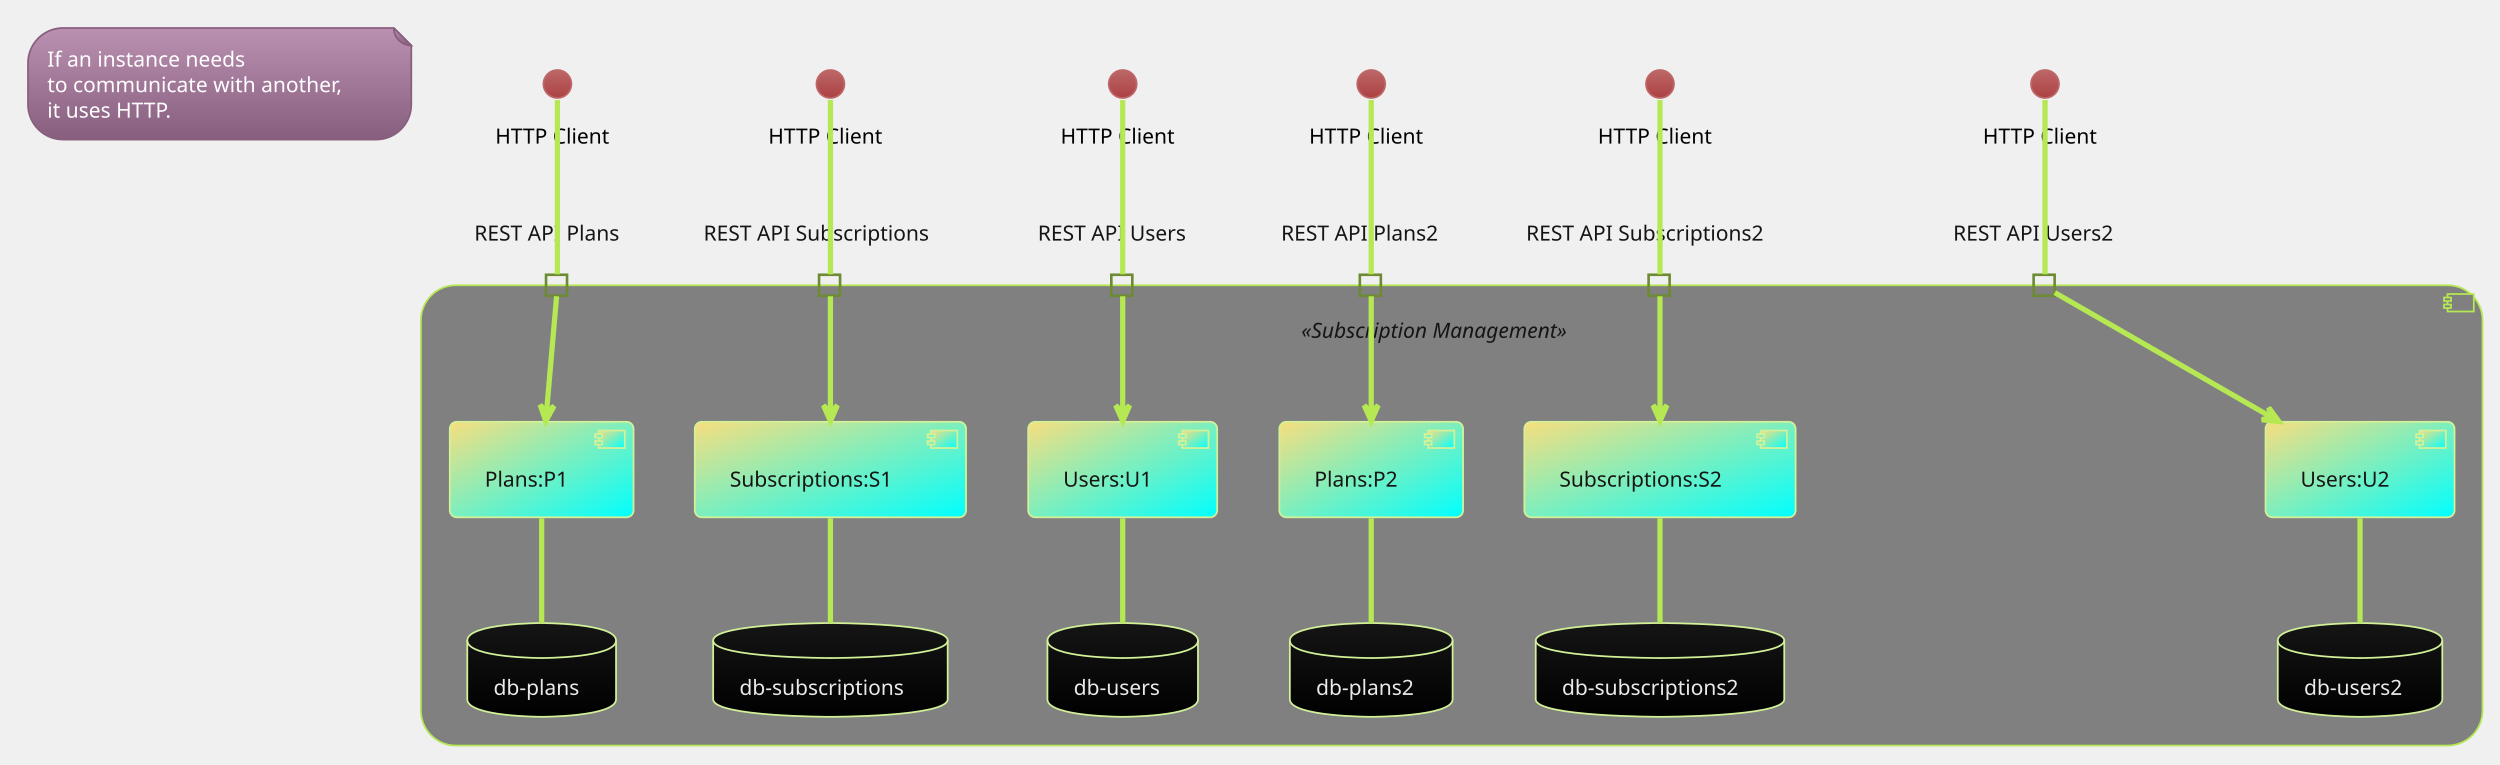
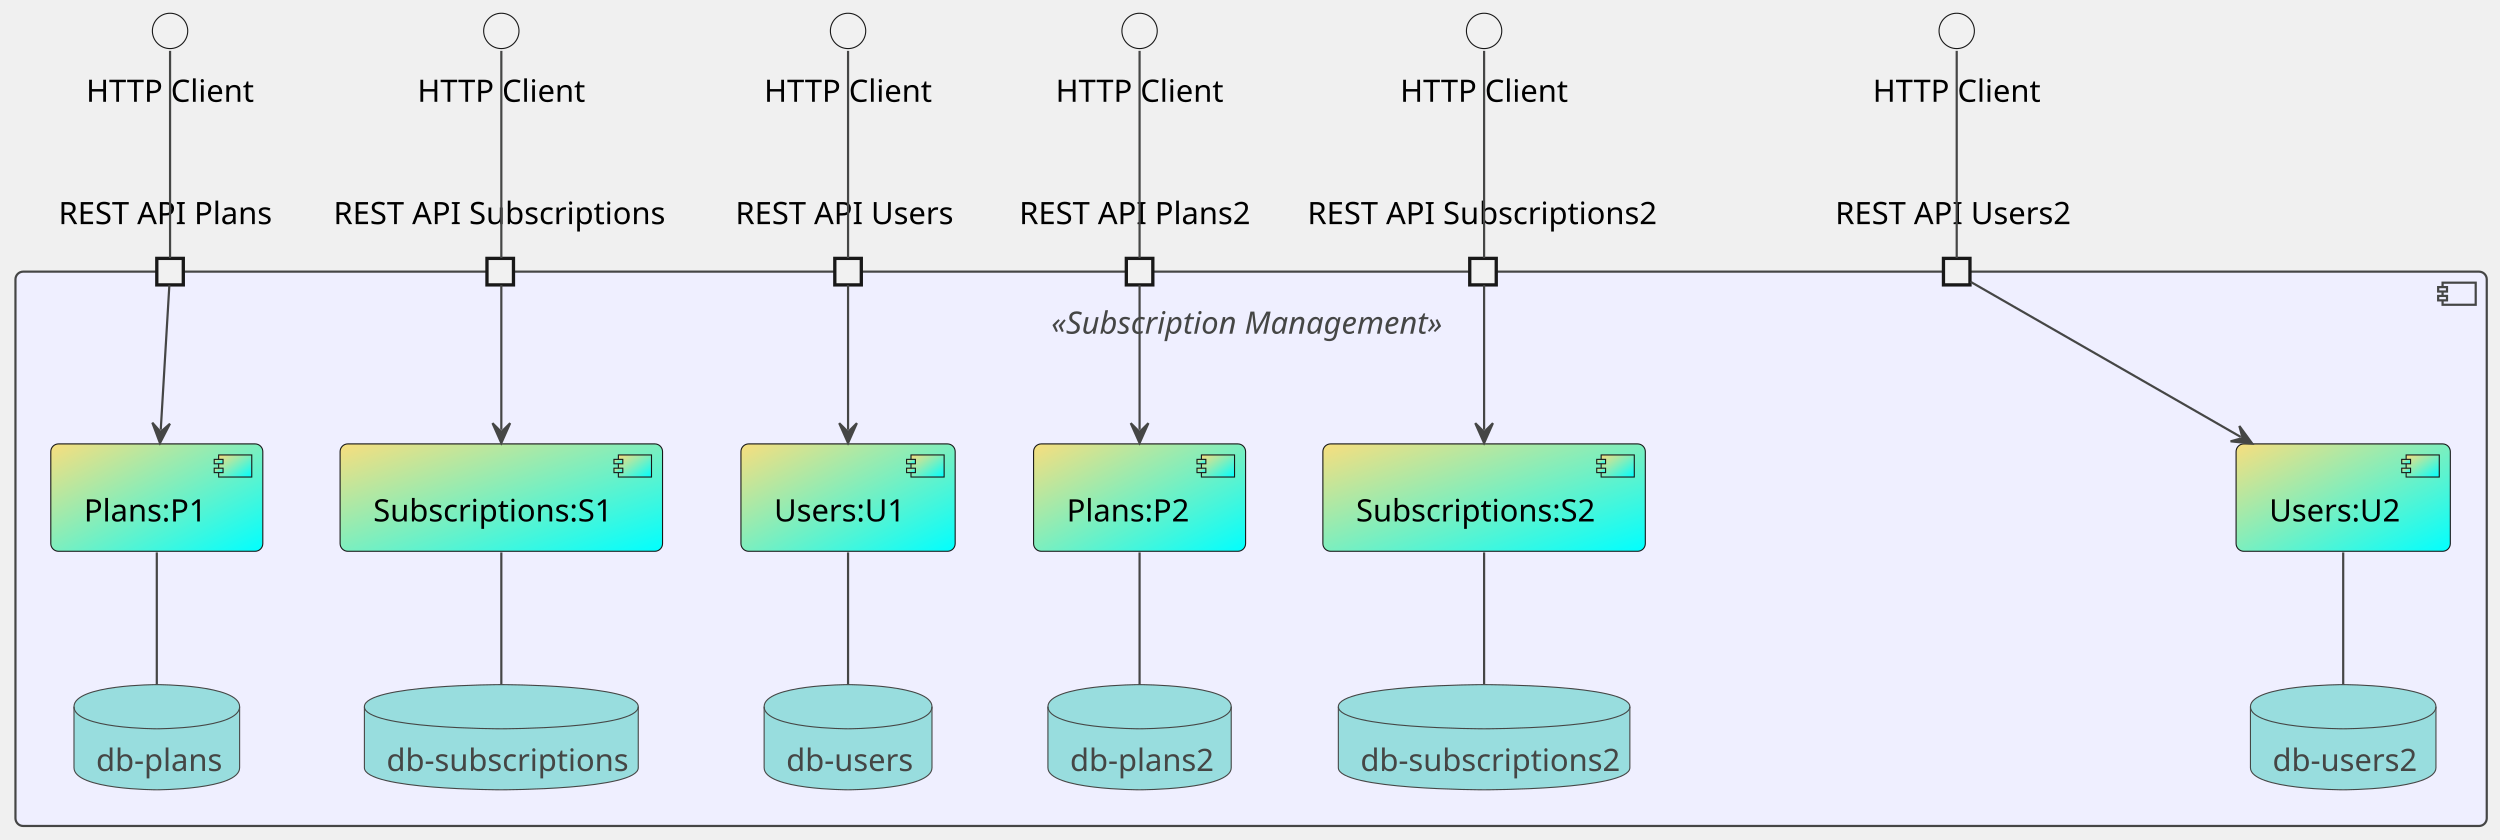
- <svg xmlns="http://www.w3.org/2000/svg" contentStyleType="text/css" height="455.208px" preserveAspectRatio="none" style="width:1488px;height:455px;" version="1.1" viewBox="0 0 1488 455" width="1488.542px" zoomAndPan="magnify">
+ <svg xmlns="http://www.w3.org/2000/svg" contentStyleType="text/css" height="380px" preserveAspectRatio="none" style="width:1132px;height:380px;" version="1.1" viewBox="0 0 1132 380" width="1132px" zoomAndPan="magnify">
  <defs>
-     <linearGradient id="g1r7fxdktvmcib0" x1="0%" x2="100%" y1="0%" y2="100%">
+     <linearGradient id="gfmmlun1vg4gn0" x1="0%" x2="100%" y1="0%" y2="100%">
      <stop offset="0%" stop-color="#F8DE7E" />
      <stop offset="100%" stop-color="#00FFFF" />
-     </linearGradient>
-     <linearGradient id="g1r7fxdktvmcib1" x1="50%" x2="50%" y1="0%" y2="100%">
-       <stop offset="0%" stop-color="#151515" />
-       <stop offset="100%" stop-color="#000000" />
-     </linearGradient>
-     <linearGradient id="g1r7fxdktvmcib2" x1="50%" x2="50%" y1="0%" y2="100%">
-       <stop offset="0%" stop-color="#BB91B2" />
-       <stop offset="100%" stop-color="#885E7F" />
-     </linearGradient>
-     <linearGradient id="g1r7fxdktvmcib3" x1="50%" x2="50%" y1="0%" y2="100%">
-       <stop offset="0%" stop-color="#BD6768" />
-       <stop offset="100%" stop-color="#AC4142" />
    </linearGradient>
  </defs>
  <g>
    <g id="cluster_ ">
-       <rect fill="#808080" height="273.958" rx="20.833" ry="20.833" style="stroke:#B5E853;stroke-width:1.042;" width="1227.083" x="250.521" y="169.792" />
-       <rect fill="#808080" height="10.417" style="stroke:#B5E853;stroke-width:1.042;" width="15.625" x="1456.771" y="175" />
-       <rect fill="#808080" height="2.083" style="stroke:#B5E853;stroke-width:1.042;" width="4.167" x="1454.688" y="177.083" />
-       <rect fill="#808080" height="2.083" style="stroke:#B5E853;stroke-width:1.042;" width="4.167" x="1454.688" y="181.25" />
-       <text fill="#151515" font-family="Verdana" font-size="12.5" font-style="italic" lengthAdjust="spacing" textLength="179.167" x="774.479" y="201.109">«Subscription Management»</text>
-       <text fill="#151515" font-family="Verdana" font-size="12.5" font-weight="bold" lengthAdjust="spacing" textLength="4.167" x="861.979" y="226.717"> </text>
+       <rect fill="#EFEFFF" height="251" rx="3.5" ry="3.5" style="stroke:#454645;stroke-width:1.0;" width="1119" x="7" y="123" />
+       <rect fill="#EFEFFF" height="10" style="stroke:#454645;stroke-width:1.0;" width="15" x="1106" y="128" />
+       <rect fill="#EFEFFF" height="2" style="stroke:#454645;stroke-width:1.0;" width="4" x="1104" y="130" />
+       <rect fill="#EFEFFF" height="2" style="stroke:#454645;stroke-width:1.0;" width="4" x="1104" y="134" />
+       <text fill="#454645" font-family="sans-serif" font-size="14" font-style="italic" lengthAdjust="spacing" textLength="181" x="476" y="151.107">«Subscription Management»</text>
+       <text fill="#000000" font-family="sans-serif" font-size="14" font-weight="bold" lengthAdjust="spacing" textLength="4" x="564.5" y="169.728"> </text>
    </g>
-     <text fill="#151515" font-family="Verdana" font-size="12.5" lengthAdjust="spacing" textLength="97.917" x="282.292" y="143.209">REST API Plans</text>
-     <rect fill="none" height="12.5" style="stroke:#6D8B32;stroke-width:1.562;" width="12.5" x="325" y="163.542" />
-     <text fill="#151515" font-family="Verdana" font-size="12.5" lengthAdjust="spacing" textLength="150" x="418.75" y="143.209">REST API Subscriptions</text>
-     <rect fill="none" height="12.5" style="stroke:#6D8B32;stroke-width:1.562;" width="12.5" x="487.5" y="163.542" />
-     <text fill="#151515" font-family="Verdana" font-size="12.5" lengthAdjust="spacing" textLength="100" x="617.708" y="143.209">REST API Users</text>
-     <rect fill="none" height="12.5" style="stroke:#6D8B32;stroke-width:1.562;" width="12.5" x="661.458" y="163.542" />
-     <text fill="#151515" font-family="Verdana" font-size="12.5" lengthAdjust="spacing" textLength="106.25" x="762.5" y="143.209">REST API Plans2</text>
-     <rect fill="none" height="12.5" style="stroke:#6D8B32;stroke-width:1.562;" width="12.5" x="809.375" y="163.542" />
-     <text fill="#151515" font-family="Verdana" font-size="12.5" lengthAdjust="spacing" textLength="158.333" x="908.333" y="143.209">REST API Subscriptions2</text>
-     <rect fill="none" height="12.5" style="stroke:#6D8B32;stroke-width:1.562;" width="12.5" x="981.25" y="163.542" />
-     <text fill="#151515" font-family="Verdana" font-size="12.5" lengthAdjust="spacing" textLength="108.333" x="1162.5" y="143.209">REST API Users2</text>
-     <rect fill="none" height="12.5" style="stroke:#6D8B32;stroke-width:1.562;" width="12.5" x="1210.417" y="163.542" />
+     <text fill="#000000" font-family="sans-serif" font-size="14" lengthAdjust="spacing" textLength="101" x="26.5" y="101.486">REST API Plans</text>
+     <rect fill="#F1F1F1" height="12" style="stroke:#181818;stroke-width:1.5;" width="12" x="71" y="117" />
+     <text fill="#000000" font-family="sans-serif" font-size="14" lengthAdjust="spacing" textLength="151" x="151" y="101.486">REST API Subscriptions</text>
+     <rect fill="#F1F1F1" height="12" style="stroke:#181818;stroke-width:1.5;" width="12" x="220.5" y="117" />
+     <text fill="#000000" font-family="sans-serif" font-size="14" lengthAdjust="spacing" textLength="102" x="333" y="101.486">REST API Users</text>
+     <rect fill="#F1F1F1" height="12" style="stroke:#181818;stroke-width:1.5;" width="12" x="378" y="117" />
+     <text fill="#000000" font-family="sans-serif" font-size="14" lengthAdjust="spacing" textLength="109" x="461.5" y="101.486">REST API Plans2</text>
+     <rect fill="#F1F1F1" height="12" style="stroke:#181818;stroke-width:1.5;" width="12" x="510" y="117" />
+     <text fill="#000000" font-family="sans-serif" font-size="14" lengthAdjust="spacing" textLength="159" x="592" y="101.486">REST API Subscriptions2</text>
+     <rect fill="#F1F1F1" height="12" style="stroke:#181818;stroke-width:1.5;" width="12" x="665.5" y="117" />
+     <text fill="#000000" font-family="sans-serif" font-size="14" lengthAdjust="spacing" textLength="110" x="831" y="101.486">REST API Users2</text>
+     <rect fill="#F1F1F1" height="12" style="stroke:#181818;stroke-width:1.5;" width="12" x="880" y="117" />
    <g id="elem_plans">
-       <rect fill="url(#g1r7fxdktvmcib0)" height="56.858" rx="4.167" ry="4.167" style="stroke:#D3F198;stroke-width:1.042;" width="109.375" x="267.708" y="251.042" />
-       <rect fill="url(#g1r7fxdktvmcib0)" height="10.417" style="stroke:#D3F198;stroke-width:1.042;" width="15.625" x="356.25" y="256.25" />
-       <rect fill="url(#g1r7fxdktvmcib0)" height="2.083" style="stroke:#D3F198;stroke-width:1.042;" width="4.167" x="354.167" y="258.333" />
-       <rect fill="url(#g1r7fxdktvmcib0)" height="2.083" style="stroke:#D3F198;stroke-width:1.042;" width="4.167" x="354.167" y="262.5" />
-       <text fill="#151515" font-family="Verdana" font-size="12.5" lengthAdjust="spacing" textLength="57.292" x="288.542" y="289.651">Plans:P1</text>
+       <rect fill="url(#gfmmlun1vg4gn0)" height="48.621" rx="3.5" ry="3.5" style="stroke:#181818;stroke-width:0.5;" width="96" x="23" y="201" />
+       <rect fill="url(#gfmmlun1vg4gn0)" height="10" style="stroke:#181818;stroke-width:0.5;" width="15" x="99" y="206" />
+       <rect fill="url(#gfmmlun1vg4gn0)" height="2" style="stroke:#181818;stroke-width:0.5;" width="4" x="97" y="208" />
+       <rect fill="url(#gfmmlun1vg4gn0)" height="2" style="stroke:#181818;stroke-width:0.5;" width="4" x="97" y="212" />
+       <text fill="#000000" font-family="sans-serif" font-size="14" lengthAdjust="spacing" textLength="56" x="38" y="236.107">Plans:P1</text>
    </g>
    <g id="elem_subscriptions">
-       <rect fill="url(#g1r7fxdktvmcib0)" height="56.858" rx="4.167" ry="4.167" style="stroke:#D3F198;stroke-width:1.042;" width="161.458" x="413.542" y="251.042" />
-       <rect fill="url(#g1r7fxdktvmcib0)" height="10.417" style="stroke:#D3F198;stroke-width:1.042;" width="15.625" x="554.167" y="256.25" />
-       <rect fill="url(#g1r7fxdktvmcib0)" height="2.083" style="stroke:#D3F198;stroke-width:1.042;" width="4.167" x="552.083" y="258.333" />
-       <rect fill="url(#g1r7fxdktvmcib0)" height="2.083" style="stroke:#D3F198;stroke-width:1.042;" width="4.167" x="552.083" y="262.5" />
-       <text fill="#151515" font-family="Verdana" font-size="12.5" lengthAdjust="spacing" textLength="109.375" x="434.375" y="289.651">Subscriptions:S1</text>
+       <rect fill="url(#gfmmlun1vg4gn0)" height="48.621" rx="3.5" ry="3.5" style="stroke:#181818;stroke-width:0.5;" width="146" x="154" y="201" />
+       <rect fill="url(#gfmmlun1vg4gn0)" height="10" style="stroke:#181818;stroke-width:0.5;" width="15" x="280" y="206" />
+       <rect fill="url(#gfmmlun1vg4gn0)" height="2" style="stroke:#181818;stroke-width:0.5;" width="4" x="278" y="208" />
+       <rect fill="url(#gfmmlun1vg4gn0)" height="2" style="stroke:#181818;stroke-width:0.5;" width="4" x="278" y="212" />
+       <text fill="#000000" font-family="sans-serif" font-size="14" lengthAdjust="spacing" textLength="106" x="169" y="236.107">Subscriptions:S1</text>
    </g>
    <g id="elem_users">
-       <rect fill="url(#g1r7fxdktvmcib0)" height="56.858" rx="4.167" ry="4.167" style="stroke:#D3F198;stroke-width:1.042;" width="112.5" x="611.979" y="251.042" />
-       <rect fill="url(#g1r7fxdktvmcib0)" height="10.417" style="stroke:#D3F198;stroke-width:1.042;" width="15.625" x="703.646" y="256.25" />
-       <rect fill="url(#g1r7fxdktvmcib0)" height="2.083" style="stroke:#D3F198;stroke-width:1.042;" width="4.167" x="701.562" y="258.333" />
-       <rect fill="url(#g1r7fxdktvmcib0)" height="2.083" style="stroke:#D3F198;stroke-width:1.042;" width="4.167" x="701.562" y="262.5" />
-       <text fill="#151515" font-family="Verdana" font-size="12.5" lengthAdjust="spacing" textLength="60.417" x="632.812" y="289.651">Users:U1</text>
+       <rect fill="url(#gfmmlun1vg4gn0)" height="48.621" rx="3.5" ry="3.5" style="stroke:#181818;stroke-width:0.5;" width="97" x="335.5" y="201" />
+       <rect fill="url(#gfmmlun1vg4gn0)" height="10" style="stroke:#181818;stroke-width:0.5;" width="15" x="412.5" y="206" />
+       <rect fill="url(#gfmmlun1vg4gn0)" height="2" style="stroke:#181818;stroke-width:0.5;" width="4" x="410.5" y="208" />
+       <rect fill="url(#gfmmlun1vg4gn0)" height="2" style="stroke:#181818;stroke-width:0.5;" width="4" x="410.5" y="212" />
+       <text fill="#000000" font-family="sans-serif" font-size="14" lengthAdjust="spacing" textLength="57" x="350.5" y="236.107">Users:U1</text>
    </g>
    <g id="elem_dbplans">
-       <path d="M278.125,381.25 C278.125,370.833 322.396,370.833 322.396,370.833 C322.396,370.833 366.667,370.833 366.667,381.25 L366.667,416.233 C366.667,426.65 322.396,426.65 322.396,426.65 C322.396,426.65 278.125,426.65 278.125,416.233 L278.125,381.25 " fill="url(#g1r7fxdktvmcib1)" style="stroke:#D3F198;stroke-width:1.042;" />
-       <path d="M278.125,381.25 C278.125,391.667 322.396,391.667 322.396,391.667 C322.396,391.667 366.667,391.667 366.667,381.25 " fill="none" style="stroke:#D3F198;stroke-width:1.042;" />
-       <text fill="#EAEAEA" font-family="Verdana" font-size="12.5" lengthAdjust="spacing" textLength="57.292" x="293.75" y="413.609">db-plans</text>
+       <path d="M33.5,320 C33.5,310 71,310 71,310 C71,310 108.5,310 108.5,320 L108.5,347.621 C108.5,357.621 71,357.621 71,357.621 C71,357.621 33.5,357.621 33.5,347.621 L33.5,320 " fill="#98DDDE" style="stroke:#454645;stroke-width:0.5;" />
+       <path d="M33.5,320 C33.5,330 71,330 71,330 C71,330 108.5,330 108.5,320 " fill="none" style="stroke:#454645;stroke-width:0.5;" />
+       <text fill="#454645" font-family="sans-serif" font-size="14" lengthAdjust="spacing" textLength="55" x="43.5" y="349.107">db-plans</text>
    </g>
    <g id="elem_dbusers">
-       <path d="M623.438,381.25 C623.438,370.833 668.229,370.833 668.229,370.833 C668.229,370.833 713.021,370.833 713.021,381.25 L713.021,416.233 C713.021,426.65 668.229,426.65 668.229,426.65 C668.229,426.65 623.438,426.65 623.438,416.233 L623.438,381.25 " fill="url(#g1r7fxdktvmcib1)" style="stroke:#D3F198;stroke-width:1.042;" />
-       <path d="M623.438,381.25 C623.438,391.667 668.229,391.667 668.229,391.667 C668.229,391.667 713.021,391.667 713.021,381.25 " fill="none" style="stroke:#D3F198;stroke-width:1.042;" />
-       <text fill="#EAEAEA" font-family="Verdana" font-size="12.5" lengthAdjust="spacing" textLength="58.333" x="639.062" y="413.609">db-users</text>
+       <path d="M346,320 C346,310 384,310 384,310 C384,310 422,310 422,320 L422,347.621 C422,357.621 384,357.621 384,357.621 C384,357.621 346,357.621 346,347.621 L346,320 " fill="#98DDDE" style="stroke:#454645;stroke-width:0.5;" />
+       <path d="M346,320 C346,330 384,330 384,330 C384,330 422,330 422,320 " fill="none" style="stroke:#454645;stroke-width:0.5;" />
+       <text fill="#454645" font-family="sans-serif" font-size="14" lengthAdjust="spacing" textLength="56" x="356" y="349.107">db-users</text>
    </g>
    <g id="elem_dbsub">
-       <path d="M424.479,381.25 C424.479,370.833 494.271,370.833 494.271,370.833 C494.271,370.833 564.062,370.833 564.062,381.25 L564.062,416.233 C564.062,426.65 494.271,426.65 494.271,426.65 C494.271,426.65 424.479,426.65 424.479,416.233 L424.479,381.25 " fill="url(#g1r7fxdktvmcib1)" style="stroke:#D3F198;stroke-width:1.042;" />
-       <path d="M424.479,381.25 C424.479,391.667 494.271,391.667 494.271,391.667 C494.271,391.667 564.062,391.667 564.062,381.25 " fill="none" style="stroke:#D3F198;stroke-width:1.042;" />
-       <text fill="#EAEAEA" font-family="Verdana" font-size="12.5" lengthAdjust="spacing" textLength="108.333" x="440.104" y="413.609">db-subscriptions</text>
+       <path d="M165,320 C165,310 227,310 227,310 C227,310 289,310 289,320 L289,347.621 C289,357.621 227,357.621 227,357.621 C227,357.621 165,357.621 165,347.621 L165,320 " fill="#98DDDE" style="stroke:#454645;stroke-width:0.5;" />
+       <path d="M165,320 C165,330 227,330 227,330 C227,330 289,330 289,320 " fill="none" style="stroke:#454645;stroke-width:0.5;" />
+       <text fill="#454645" font-family="sans-serif" font-size="14" lengthAdjust="spacing" textLength="104" x="175" y="349.107">db-subscriptions</text>
    </g>
    <g id="elem_plans2">
-       <rect fill="url(#g1r7fxdktvmcib0)" height="56.858" rx="4.167" ry="4.167" style="stroke:#D3F198;stroke-width:1.042;" width="109.375" x="761.458" y="251.042" />
-       <rect fill="url(#g1r7fxdktvmcib0)" height="10.417" style="stroke:#D3F198;stroke-width:1.042;" width="15.625" x="850" y="256.25" />
-       <rect fill="url(#g1r7fxdktvmcib0)" height="2.083" style="stroke:#D3F198;stroke-width:1.042;" width="4.167" x="847.917" y="258.333" />
-       <rect fill="url(#g1r7fxdktvmcib0)" height="2.083" style="stroke:#D3F198;stroke-width:1.042;" width="4.167" x="847.917" y="262.5" />
-       <text fill="#151515" font-family="Verdana" font-size="12.5" lengthAdjust="spacing" textLength="57.292" x="782.292" y="289.651">Plans:P2</text>
+       <rect fill="url(#gfmmlun1vg4gn0)" height="48.621" rx="3.5" ry="3.5" style="stroke:#181818;stroke-width:0.5;" width="96" x="468" y="201" />
+       <rect fill="url(#gfmmlun1vg4gn0)" height="10" style="stroke:#181818;stroke-width:0.5;" width="15" x="544" y="206" />
+       <rect fill="url(#gfmmlun1vg4gn0)" height="2" style="stroke:#181818;stroke-width:0.5;" width="4" x="542" y="208" />
+       <rect fill="url(#gfmmlun1vg4gn0)" height="2" style="stroke:#181818;stroke-width:0.5;" width="4" x="542" y="212" />
+       <text fill="#000000" font-family="sans-serif" font-size="14" lengthAdjust="spacing" textLength="56" x="483" y="236.107">Plans:P2</text>
    </g>
    <g id="elem_subscriptions2">
-       <rect fill="url(#g1r7fxdktvmcib0)" height="56.858" rx="4.167" ry="4.167" style="stroke:#D3F198;stroke-width:1.042;" width="161.458" x="907.292" y="251.042" />
-       <rect fill="url(#g1r7fxdktvmcib0)" height="10.417" style="stroke:#D3F198;stroke-width:1.042;" width="15.625" x="1047.917" y="256.25" />
-       <rect fill="url(#g1r7fxdktvmcib0)" height="2.083" style="stroke:#D3F198;stroke-width:1.042;" width="4.167" x="1045.833" y="258.333" />
-       <rect fill="url(#g1r7fxdktvmcib0)" height="2.083" style="stroke:#D3F198;stroke-width:1.042;" width="4.167" x="1045.833" y="262.5" />
-       <text fill="#151515" font-family="Verdana" font-size="12.5" lengthAdjust="spacing" textLength="109.375" x="928.125" y="289.651">Subscriptions:S2</text>
+       <rect fill="url(#gfmmlun1vg4gn0)" height="48.621" rx="3.5" ry="3.5" style="stroke:#181818;stroke-width:0.5;" width="146" x="599" y="201" />
+       <rect fill="url(#gfmmlun1vg4gn0)" height="10" style="stroke:#181818;stroke-width:0.5;" width="15" x="725" y="206" />
+       <rect fill="url(#gfmmlun1vg4gn0)" height="2" style="stroke:#181818;stroke-width:0.5;" width="4" x="723" y="208" />
+       <rect fill="url(#gfmmlun1vg4gn0)" height="2" style="stroke:#181818;stroke-width:0.5;" width="4" x="723" y="212" />
+       <text fill="#000000" font-family="sans-serif" font-size="14" lengthAdjust="spacing" textLength="106" x="614" y="236.107">Subscriptions:S2</text>
    </g>
    <g id="elem_users2">
-       <rect fill="url(#g1r7fxdktvmcib0)" height="56.858" rx="4.167" ry="4.167" style="stroke:#D3F198;stroke-width:1.042;" width="112.5" x="1348.438" y="251.042" />
-       <rect fill="url(#g1r7fxdktvmcib0)" height="10.417" style="stroke:#D3F198;stroke-width:1.042;" width="15.625" x="1440.104" y="256.25" />
-       <rect fill="url(#g1r7fxdktvmcib0)" height="2.083" style="stroke:#D3F198;stroke-width:1.042;" width="4.167" x="1438.021" y="258.333" />
-       <rect fill="url(#g1r7fxdktvmcib0)" height="2.083" style="stroke:#D3F198;stroke-width:1.042;" width="4.167" x="1438.021" y="262.5" />
-       <text fill="#151515" font-family="Verdana" font-size="12.5" lengthAdjust="spacing" textLength="60.417" x="1369.271" y="289.651">Users:U2</text>
+       <rect fill="url(#gfmmlun1vg4gn0)" height="48.621" rx="3.5" ry="3.5" style="stroke:#181818;stroke-width:0.5;" width="97" x="1012.5" y="201" />
+       <rect fill="url(#gfmmlun1vg4gn0)" height="10" style="stroke:#181818;stroke-width:0.5;" width="15" x="1089.5" y="206" />
+       <rect fill="url(#gfmmlun1vg4gn0)" height="2" style="stroke:#181818;stroke-width:0.5;" width="4" x="1087.5" y="208" />
+       <rect fill="url(#gfmmlun1vg4gn0)" height="2" style="stroke:#181818;stroke-width:0.5;" width="4" x="1087.5" y="212" />
+       <text fill="#000000" font-family="sans-serif" font-size="14" lengthAdjust="spacing" textLength="57" x="1027.5" y="236.107">Users:U2</text>
    </g>
    <g id="elem_dbplans2">
-       <path d="M767.708,381.25 C767.708,370.833 816.146,370.833 816.146,370.833 C816.146,370.833 864.583,370.833 864.583,381.25 L864.583,416.233 C864.583,426.65 816.146,426.65 816.146,426.65 C816.146,426.65 767.708,426.65 767.708,416.233 L767.708,381.25 " fill="url(#g1r7fxdktvmcib1)" style="stroke:#D3F198;stroke-width:1.042;" />
-       <path d="M767.708,381.25 C767.708,391.667 816.146,391.667 816.146,391.667 C816.146,391.667 864.583,391.667 864.583,381.25 " fill="none" style="stroke:#D3F198;stroke-width:1.042;" />
-       <text fill="#EAEAEA" font-family="Verdana" font-size="12.5" lengthAdjust="spacing" textLength="65.625" x="783.333" y="413.609">db-plans2</text>
+       <path d="M474.5,320 C474.5,310 516,310 516,310 C516,310 557.5,310 557.5,320 L557.5,347.621 C557.5,357.621 516,357.621 516,357.621 C516,357.621 474.5,357.621 474.5,347.621 L474.5,320 " fill="#98DDDE" style="stroke:#454645;stroke-width:0.5;" />
+       <path d="M474.5,320 C474.5,330 516,330 516,330 C516,330 557.5,330 557.5,320 " fill="none" style="stroke:#454645;stroke-width:0.5;" />
+       <text fill="#454645" font-family="sans-serif" font-size="14" lengthAdjust="spacing" textLength="63" x="484.5" y="349.107">db-plans2</text>
    </g>
    <g id="elem_dbusers2">
-       <path d="M1355.729,381.25 C1355.729,370.833 1404.688,370.833 1404.688,370.833 C1404.688,370.833 1453.646,370.833 1453.646,381.25 L1453.646,416.233 C1453.646,426.65 1404.688,426.65 1404.688,426.65 C1404.688,426.65 1355.729,426.65 1355.729,416.233 L1355.729,381.25 " fill="url(#g1r7fxdktvmcib1)" style="stroke:#D3F198;stroke-width:1.042;" />
-       <path d="M1355.729,381.25 C1355.729,391.667 1404.688,391.667 1404.688,391.667 C1404.688,391.667 1453.646,391.667 1453.646,381.25 " fill="none" style="stroke:#D3F198;stroke-width:1.042;" />
-       <text fill="#EAEAEA" font-family="Verdana" font-size="12.5" lengthAdjust="spacing" textLength="66.667" x="1371.354" y="413.609">db-users2</text>
+       <path d="M1019,320 C1019,310 1061,310 1061,310 C1061,310 1103,310 1103,320 L1103,347.621 C1103,357.621 1061,357.621 1061,357.621 C1061,357.621 1019,357.621 1019,347.621 L1019,320 " fill="#98DDDE" style="stroke:#454645;stroke-width:0.5;" />
+       <path d="M1019,320 C1019,330 1061,330 1061,330 C1061,330 1103,330 1103,320 " fill="none" style="stroke:#454645;stroke-width:0.5;" />
+       <text fill="#454645" font-family="sans-serif" font-size="14" lengthAdjust="spacing" textLength="64" x="1029" y="349.107">db-users2</text>
    </g>
    <g id="elem_dbsub2">
-       <path d="M914.062,381.25 C914.062,370.833 988.021,370.833 988.021,370.833 C988.021,370.833 1061.979,370.833 1061.979,381.25 L1061.979,416.233 C1061.979,426.65 988.021,426.65 988.021,426.65 C988.021,426.65 914.062,426.65 914.062,416.233 L914.062,381.25 " fill="url(#g1r7fxdktvmcib1)" style="stroke:#D3F198;stroke-width:1.042;" />
-       <path d="M914.062,381.25 C914.062,391.667 988.021,391.667 988.021,391.667 C988.021,391.667 1061.979,391.667 1061.979,381.25 " fill="none" style="stroke:#D3F198;stroke-width:1.042;" />
-       <text fill="#EAEAEA" font-family="Verdana" font-size="12.5" lengthAdjust="spacing" textLength="116.667" x="929.688" y="413.609">db-subscriptions2</text>
-     </g>
-     <g id="elem_Note">
-       <path d="M16.667,37.5 L16.667,62.242 A20.833,20.833 0 0 0 37.5,83.075 L223.958,83.075 A20.833,20.833 0 0 0 244.792,62.242 L244.792,27.083 L234.375,16.667 L37.5,16.667 A20.833,20.833 0 0 0 16.667,37.5 " fill="url(#g1r7fxdktvmcib2)" style="stroke:#885E7F;stroke-width:1.042;" />
-       <path d="M234.375,16.667 L234.375,16.667 A10.417,10.417 0 0 0 244.792,27.083 L244.792,27.083 L234.375,16.667 " fill="url(#g1r7fxdktvmcib2)" style="stroke:#885E7F;stroke-width:1.042;" />
-       <text fill="#FFFFFF" font-family="Verdana" font-size="12.5" lengthAdjust="spacing" textLength="134.375" x="28.125" y="39.651">If an instance needs</text>
-       <text fill="#FFFFFF" font-family="Verdana" font-size="12.5" lengthAdjust="spacing" textLength="195.833" x="28.125" y="54.842">to communicate with another,</text>
-       <text fill="#FFFFFF" font-family="Verdana" font-size="12.5" lengthAdjust="spacing" textLength="84.375" x="28.125" y="70.034">it uses HTTP.</text>
+       <path d="M606,320 C606,310 672,310 672,310 C672,310 738,310 738,320 L738,347.621 C738,357.621 672,357.621 672,357.621 C672,357.621 606,357.621 606,347.621 L606,320 " fill="#98DDDE" style="stroke:#454645;stroke-width:0.5;" />
+       <path d="M606,320 C606,330 672,330 672,330 C672,330 738,330 738,320 " fill="none" style="stroke:#454645;stroke-width:0.5;" />
+       <text fill="#454645" font-family="sans-serif" font-size="14" lengthAdjust="spacing" textLength="112" x="616" y="349.107">db-subscriptions2</text>
    </g>
    <g id="elem_HTTPa">
-       <ellipse cx="331.771" cy="50" fill="url(#g1r7fxdktvmcib3)" rx="8.333" ry="8.333" style="stroke:#BD6768;stroke-width:1.042;" />
-       <text fill="#000000" font-family="Verdana" font-size="12.5" lengthAdjust="spacing" textLength="73.958" x="294.792" y="85.484">HTTP Client</text>
+       <ellipse cx="77" cy="14" fill="#F1F1F1" rx="8" ry="8" style="stroke:#181818;stroke-width:0.5;" />
+       <text fill="#000000" font-family="sans-serif" font-size="14" lengthAdjust="spacing" textLength="76" x="39" y="46.107">HTTP Client</text>
    </g>
    <g id="elem_HTTPb">
-       <ellipse cx="494.271" cy="50" fill="url(#g1r7fxdktvmcib3)" rx="8.333" ry="8.333" style="stroke:#BD6768;stroke-width:1.042;" />
-       <text fill="#000000" font-family="Verdana" font-size="12.5" lengthAdjust="spacing" textLength="73.958" x="457.292" y="85.484">HTTP Client</text>
+       <ellipse cx="227" cy="14" fill="#F1F1F1" rx="8" ry="8" style="stroke:#181818;stroke-width:0.5;" />
+       <text fill="#000000" font-family="sans-serif" font-size="14" lengthAdjust="spacing" textLength="76" x="189" y="46.107">HTTP Client</text>
    </g>
    <g id="elem_HTTPc">
-       <ellipse cx="668.229" cy="50" fill="url(#g1r7fxdktvmcib3)" rx="8.333" ry="8.333" style="stroke:#BD6768;stroke-width:1.042;" />
-       <text fill="#000000" font-family="Verdana" font-size="12.5" lengthAdjust="spacing" textLength="73.958" x="631.25" y="85.484">HTTP Client</text>
+       <ellipse cx="384" cy="14" fill="#F1F1F1" rx="8" ry="8" style="stroke:#181818;stroke-width:0.5;" />
+       <text fill="#000000" font-family="sans-serif" font-size="14" lengthAdjust="spacing" textLength="76" x="346" y="46.107">HTTP Client</text>
    </g>
    <g id="elem_HTTPa2">
-       <ellipse cx="816.146" cy="50" fill="url(#g1r7fxdktvmcib3)" rx="8.333" ry="8.333" style="stroke:#BD6768;stroke-width:1.042;" />
-       <text fill="#000000" font-family="Verdana" font-size="12.5" lengthAdjust="spacing" textLength="73.958" x="779.167" y="85.484">HTTP Client</text>
+       <ellipse cx="516" cy="14" fill="#F1F1F1" rx="8" ry="8" style="stroke:#181818;stroke-width:0.5;" />
+       <text fill="#000000" font-family="sans-serif" font-size="14" lengthAdjust="spacing" textLength="76" x="478" y="46.107">HTTP Client</text>
    </g>
    <g id="elem_HTTPb2">
-       <ellipse cx="988.021" cy="50" fill="url(#g1r7fxdktvmcib3)" rx="8.333" ry="8.333" style="stroke:#BD6768;stroke-width:1.042;" />
-       <text fill="#000000" font-family="Verdana" font-size="12.5" lengthAdjust="spacing" textLength="73.958" x="951.042" y="85.484">HTTP Client</text>
+       <ellipse cx="672" cy="14" fill="#F1F1F1" rx="8" ry="8" style="stroke:#181818;stroke-width:0.5;" />
+       <text fill="#000000" font-family="sans-serif" font-size="14" lengthAdjust="spacing" textLength="76" x="634" y="46.107">HTTP Client</text>
    </g>
    <g id="elem_HTTPc2">
-       <ellipse cx="1217.188" cy="50" fill="url(#g1r7fxdktvmcib3)" rx="8.333" ry="8.333" style="stroke:#BD6768;stroke-width:1.042;" />
-       <text fill="#000000" font-family="Verdana" font-size="12.5" lengthAdjust="spacing" textLength="73.958" x="1180.208" y="85.484">HTTP Client</text>
+       <ellipse cx="886" cy="14" fill="#F1F1F1" rx="8" ry="8" style="stroke:#181818;stroke-width:0.5;" />
+       <text fill="#000000" font-family="sans-serif" font-size="14" lengthAdjust="spacing" textLength="76" x="848" y="46.107">HTTP Client</text>
    </g>
    <g id="link_apiP_plans">
-       <path d="M331.292,176.323 C330.125,189.802 327.583,219.003 325.375,244.399 " fill="none" id="apiP-to-plans" style="stroke:#B5E853;stroke-width:3.125;" />
-       <polygon fill="#B5E853" points="324.833,250.625,329.796,241.646,325.284,245.436,321.495,240.924,324.833,250.625" style="stroke:#B5E853;stroke-width:3.125;" />
+       <path d="M76.69,129.12 C75.92,142.08 74.208,170.841 72.788,194.621 " fill="none" id="apiP-to-plans" style="stroke:#454645;stroke-width:1.0;" />
+       <polygon fill="#454645" points="72.43,200.61,76.959,191.864,72.728,195.619,68.974,191.388,72.43,200.61" style="stroke:#454645;stroke-width:1.0;" />
    </g>
    <g id="link_apiS_subscriptions">
-       <path d="M494.271,176.323 C494.271,189.802 494.271,218.979 494.271,244.375 " fill="none" id="apiS-to-subscriptions" style="stroke:#B5E853;stroke-width:3.125;" />
-       <polygon fill="#B5E853" points="494.271,250.625,498.438,241.25,494.271,245.417,490.104,241.25,494.271,250.625" style="stroke:#B5E853;stroke-width:3.125;" />
+       <path d="M227,129.12 C227,142.08 227,170.83 227,194.61 " fill="none" id="apiS-to-subscriptions" style="stroke:#454645;stroke-width:1.0;" />
+       <polygon fill="#454645" points="227,200.61,231,191.61,227,195.61,223,191.61,227,200.61" style="stroke:#454645;stroke-width:1.0;" />
    </g>
    <g id="link_apiU_users">
-       <path d="M668.229,176.323 C668.229,189.802 668.229,218.979 668.229,244.375 " fill="none" id="apiU-to-users" style="stroke:#B5E853;stroke-width:3.125;" />
-       <polygon fill="#B5E853" points="668.229,250.625,672.396,241.25,668.229,245.417,664.062,241.25,668.229,250.625" style="stroke:#B5E853;stroke-width:3.125;" />
+       <path d="M384,129.12 C384,142.08 384,170.83 384,194.61 " fill="none" id="apiU-to-users" style="stroke:#454645;stroke-width:1.0;" />
+       <polygon fill="#454645" points="384,200.61,388,191.61,384,195.61,380,191.61,384,200.61" style="stroke:#454645;stroke-width:1.0;" />
    </g>
    <g id="link_HTTPa_apiP">
-       <path d="M331.771,59.51 C331.771,82.281 331.771,144.396 331.771,163.25 " fill="none" id="HTTPa-apiP" style="stroke:#B5E853;stroke-width:3.125;" />
+       <path d="M77,23.04 C77,43.94 77,99.54 77,116.81 " fill="none" id="HTTPa-apiP" style="stroke:#454645;stroke-width:1.0;" />
    </g>
    <g id="link_HTTPb_apiS">
-       <path d="M494.271,59.51 C494.271,82.281 494.271,144.396 494.271,163.25 " fill="none" id="HTTPb-apiS" style="stroke:#B5E853;stroke-width:3.125;" />
+       <path d="M227,23.04 C227,43.94 227,99.54 227,116.81 " fill="none" id="HTTPb-apiS" style="stroke:#454645;stroke-width:1.0;" />
    </g>
    <g id="link_HTTPc_apiU">
-       <path d="M668.229,59.51 C668.229,82.281 668.229,144.396 668.229,163.25 " fill="none" id="HTTPc-apiU" style="stroke:#B5E853;stroke-width:3.125;" />
+       <path d="M384,23.04 C384,43.94 384,99.54 384,116.81 " fill="none" id="HTTPc-apiU" style="stroke:#454645;stroke-width:1.0;" />
    </g>
    <g id="link_plans_dbplans">
-       <path d="M322.396,308.5 C322.396,327.312 322.396,352.062 322.396,370.75 " fill="none" id="plans-dbplans" style="stroke:#B5E853;stroke-width:3.125;" />
+       <path d="M71,250.14 C71,267.91 71,292.13 71,309.8 " fill="none" id="plans-dbplans" style="stroke:#454645;stroke-width:1.0;" />
    </g>
    <g id="link_users_dbusers">
-       <path d="M668.229,308.5 C668.229,327.312 668.229,352.062 668.229,370.75 " fill="none" id="users-dbusers" style="stroke:#B5E853;stroke-width:3.125;" />
+       <path d="M384,250.14 C384,267.91 384,292.13 384,309.8 " fill="none" id="users-dbusers" style="stroke:#454645;stroke-width:1.0;" />
    </g>
    <g id="link_subscriptions_dbsub">
-       <path d="M494.271,308.5 C494.271,327.312 494.271,352.062 494.271,370.75 " fill="none" id="subscriptions-dbsub" style="stroke:#B5E853;stroke-width:3.125;" />
+       <path d="M227,250.14 C227,267.91 227,292.13 227,309.8 " fill="none" id="subscriptions-dbsub" style="stroke:#454645;stroke-width:1.0;" />
    </g>
    <g id="link_apiP2_plans2">
-       <path d="M816.146,176.323 C816.146,189.802 816.146,218.979 816.146,244.375 " fill="none" id="apiP2-to-plans2" style="stroke:#B5E853;stroke-width:3.125;" />
-       <polygon fill="#B5E853" points="816.146,250.625,820.312,241.25,816.146,245.417,811.979,241.25,816.146,250.625" style="stroke:#B5E853;stroke-width:3.125;" />
+       <path d="M516,129.12 C516,142.08 516,170.83 516,194.61 " fill="none" id="apiP2-to-plans2" style="stroke:#454645;stroke-width:1.0;" />
+       <polygon fill="#454645" points="516,200.61,520,191.61,516,195.61,512,191.61,516,200.61" style="stroke:#454645;stroke-width:1.0;" />
    </g>
    <g id="link_apiS2_subscriptions2">
-       <path d="M988.021,176.323 C988.021,189.802 988.021,218.979 988.021,244.375 " fill="none" id="apiS2-to-subscriptions2" style="stroke:#B5E853;stroke-width:3.125;" />
-       <polygon fill="#B5E853" points="988.021,250.625,992.188,241.25,988.021,245.417,983.854,241.25,988.021,250.625" style="stroke:#B5E853;stroke-width:3.125;" />
+       <path d="M672,129.12 C672,142.08 672,170.83 672,194.61 " fill="none" id="apiS2-to-subscriptions2" style="stroke:#454645;stroke-width:1.0;" />
+       <polygon fill="#454645" points="672,200.61,676,191.61,672,195.61,668,191.61,672,200.61" style="stroke:#454645;stroke-width:1.0;" />
    </g>
    <g id="link_apiU2_users2">
-       <path d="M1223,174.177 C1242.906,185.625 1304.218,220.874 1350.999,247.78 " fill="none" id="apiU2-to-users2" style="stroke:#B5E853;stroke-width:3.125;" />
-       <polygon fill="#B5E853" points="1356.417,250.896,1350.367,242.61,1351.902,248.299,1346.213,249.834,1356.417,250.896" style="stroke:#B5E853;stroke-width:3.125;" />
+       <path d="M892.23,127.58 C912.32,139.12 971.417,173.052 1014.597,197.852 " fill="none" id="apiU2-to-users2" style="stroke:#454645;stroke-width:1.0;" />
+       <polygon fill="#454645" points="1019.8,200.84,1013.988,192.889,1015.464,198.35,1010.004,199.826,1019.8,200.84" style="stroke:#454645;stroke-width:1.0;" />
    </g>
    <g id="link_HTTPa2_apiP2">
-       <path d="M816.146,59.51 C816.146,82.281 816.146,144.396 816.146,163.25 " fill="none" id="HTTPa2-apiP2" style="stroke:#B5E853;stroke-width:3.125;" />
+       <path d="M516,23.04 C516,43.94 516,99.54 516,116.81 " fill="none" id="HTTPa2-apiP2" style="stroke:#454645;stroke-width:1.0;" />
    </g>
    <g id="link_HTTPb2_apiS2">
-       <path d="M988.021,59.51 C988.021,82.281 988.021,144.396 988.021,163.25 " fill="none" id="HTTPb2-apiS2" style="stroke:#B5E853;stroke-width:3.125;" />
+       <path d="M672,23.04 C672,43.94 672,99.54 672,116.81 " fill="none" id="HTTPb2-apiS2" style="stroke:#454645;stroke-width:1.0;" />
    </g>
    <g id="link_HTTPc2_apiU2">
-       <path d="M1217.188,59.51 C1217.188,82.281 1217.188,144.396 1217.188,163.25 " fill="none" id="HTTPc2-apiU2" style="stroke:#B5E853;stroke-width:3.125;" />
+       <path d="M886,23.04 C886,43.94 886,99.54 886,116.81 " fill="none" id="HTTPc2-apiU2" style="stroke:#454645;stroke-width:1.0;" />
    </g>
    <g id="link_plans2_dbplans2">
-       <path d="M816.146,308.5 C816.146,327.312 816.146,352.062 816.146,370.75 " fill="none" id="plans2-dbplans2" style="stroke:#B5E853;stroke-width:3.125;" />
+       <path d="M516,250.14 C516,267.91 516,292.13 516,309.8 " fill="none" id="plans2-dbplans2" style="stroke:#454645;stroke-width:1.0;" />
    </g>
    <g id="link_users2_dbusers2">
-       <path d="M1404.688,308.5 C1404.688,327.312 1404.688,352.062 1404.688,370.75 " fill="none" id="users2-dbusers2" style="stroke:#B5E853;stroke-width:3.125;" />
+       <path d="M1061,250.14 C1061,267.91 1061,292.13 1061,309.8 " fill="none" id="users2-dbusers2" style="stroke:#454645;stroke-width:1.0;" />
    </g>
    <g id="link_subscriptions2_dbsub2">
-       <path d="M988.021,308.5 C988.021,327.312 988.021,352.062 988.021,370.75 " fill="none" id="subscriptions2-dbsub2" style="stroke:#B5E853;stroke-width:3.125;" />
+       <path d="M672,250.14 C672,267.91 672,292.13 672,309.8 " fill="none" id="subscriptions2-dbsub2" style="stroke:#454645;stroke-width:1.0;" />
    </g>
  </g>
</svg>
